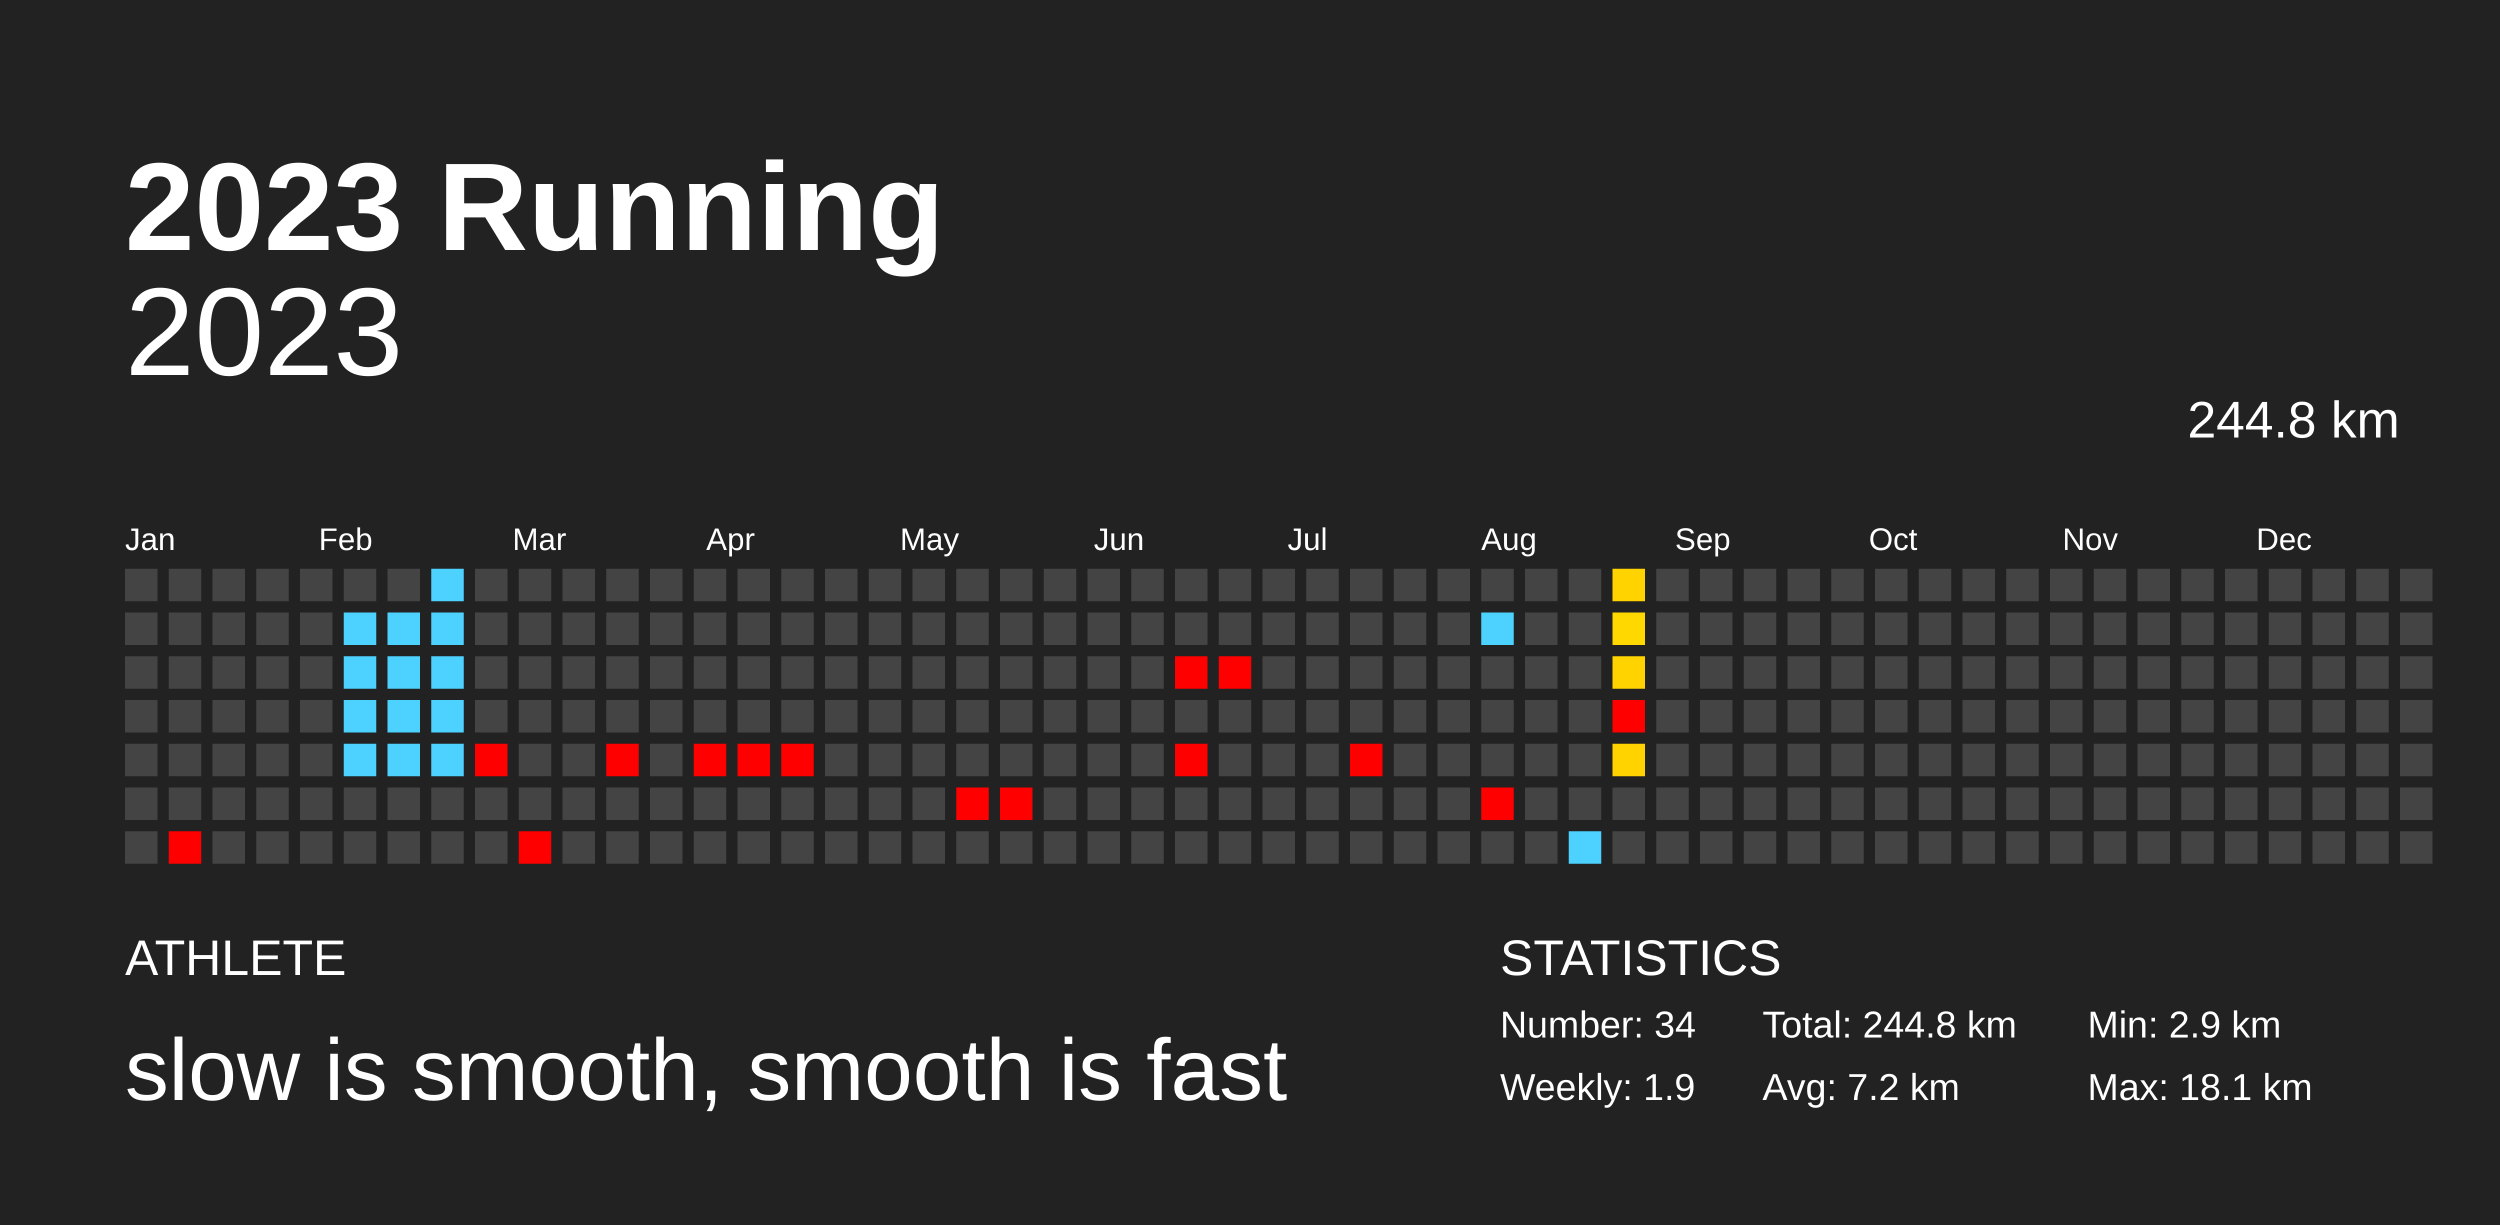
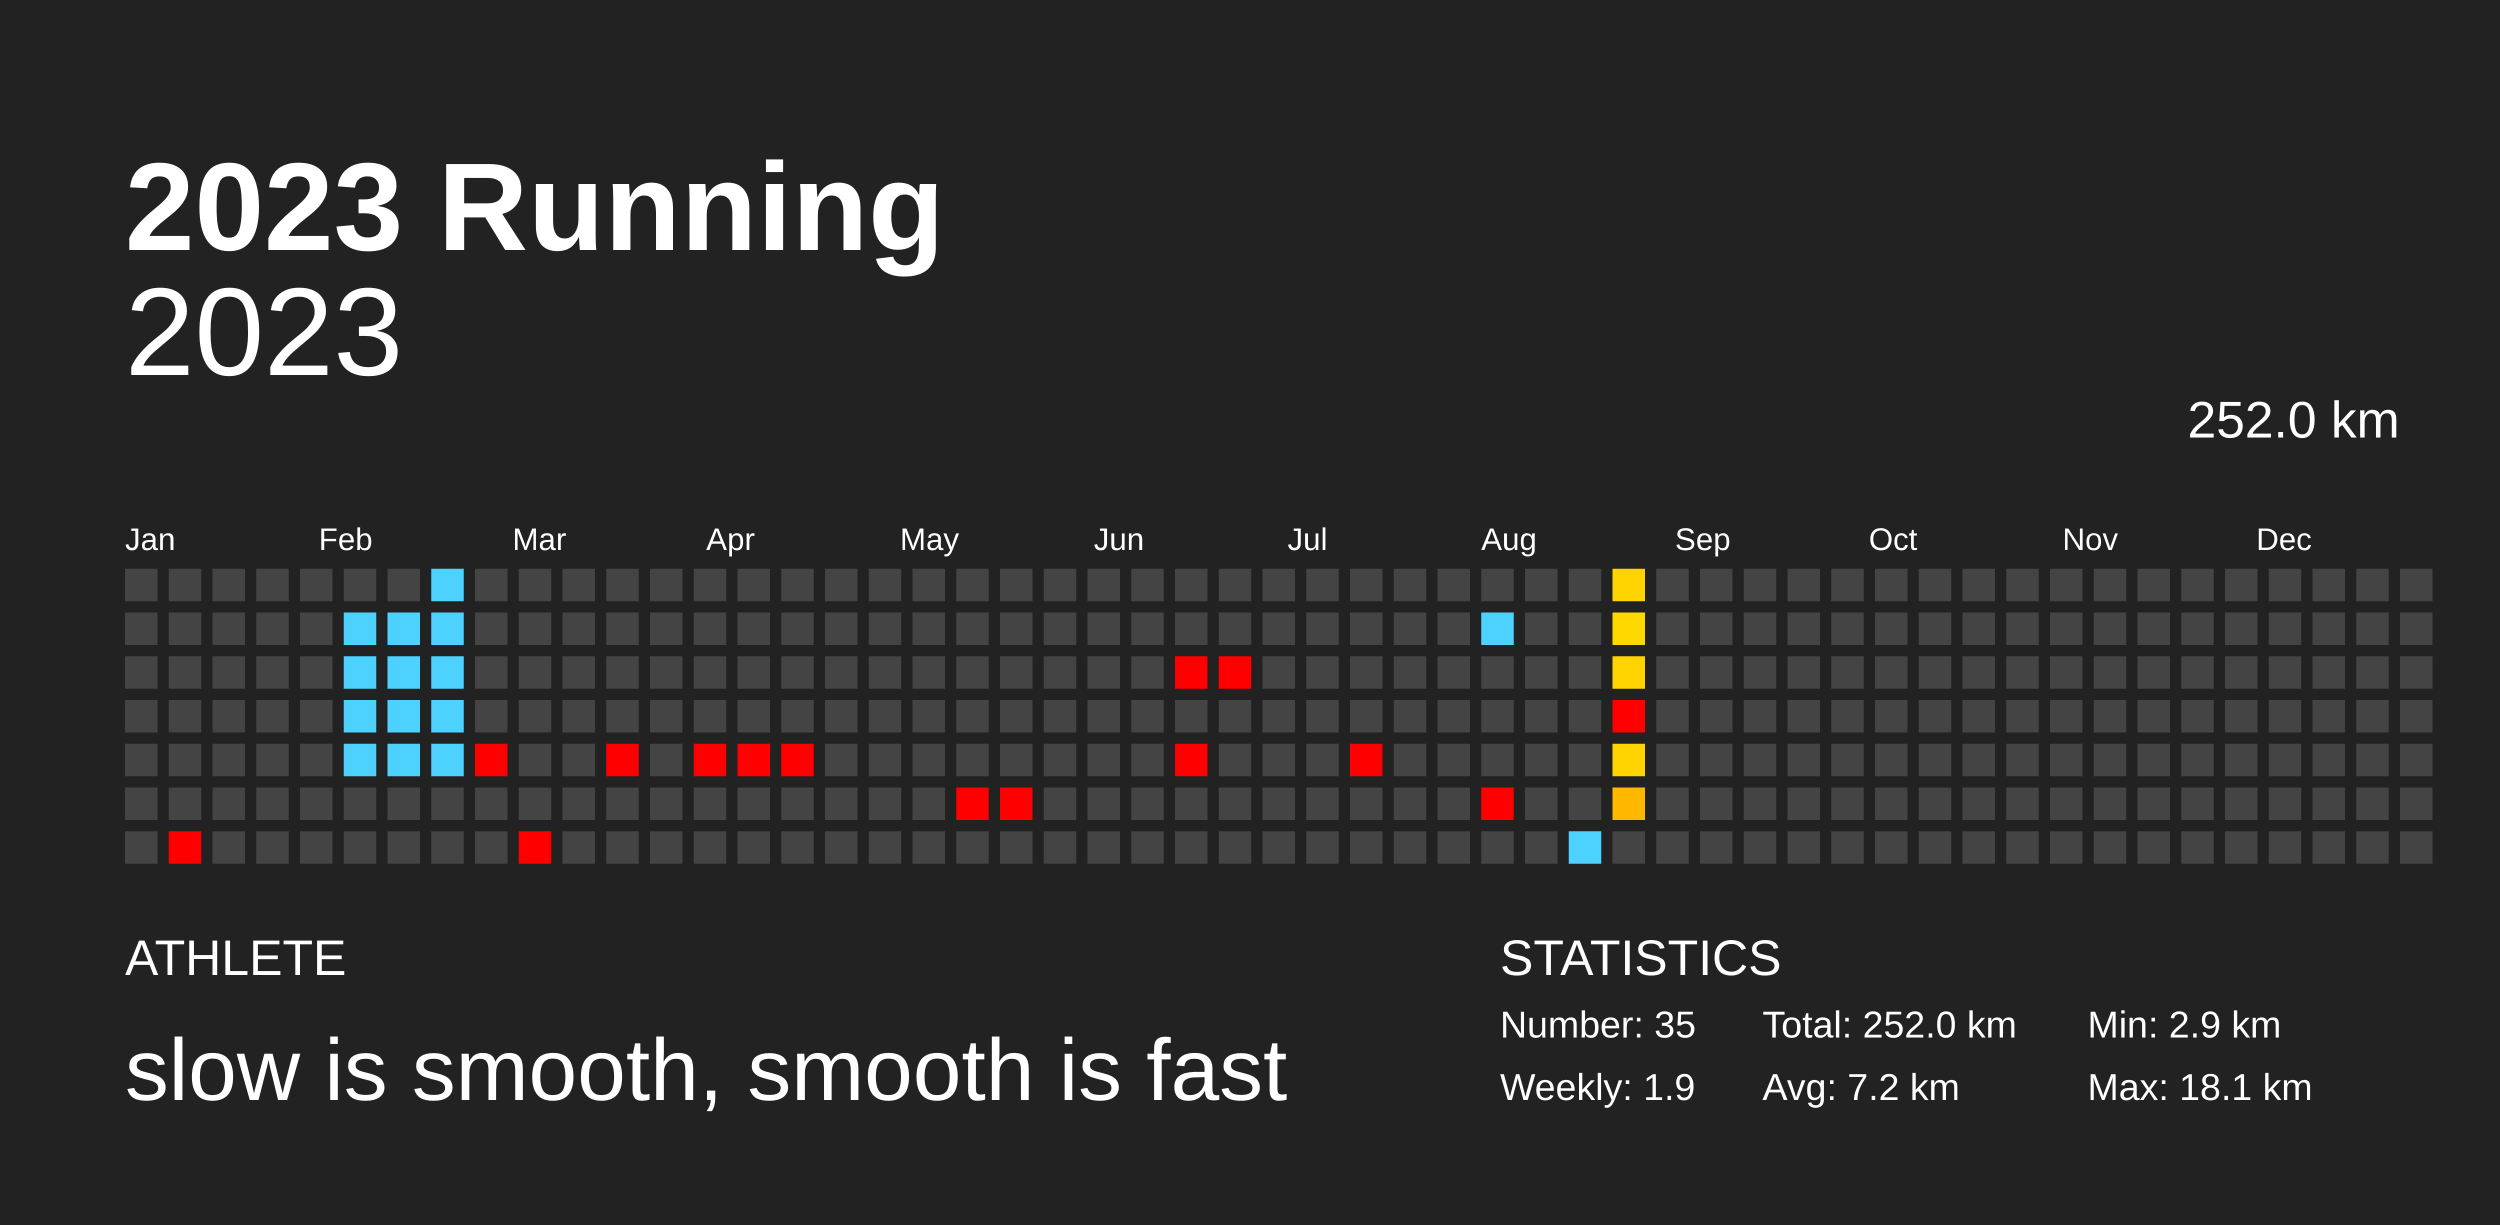
<svg xmlns="http://www.w3.org/2000/svg" baseProfile="full" height="98mm" version="1.1" viewBox="0,0,200,98" width="200mm">
  <defs />
  <rect fill="#222222" height="98" width="200" x="0" y="0" />
  <text fill="#FFFFFF" style="font-size:10px; font-family:Arial; font-weight:bold;" x="10" y="20">2023 Running</text>
  <text fill="#FFFFFF" style="font-size:4px; font-family:Arial" x="10" y="78">ATHLETE</text>
  <text fill="#FFFFFF" style="font-size:7px; font-family:Arial" x="10" y="88">slow is smooth, smooth is fast</text>
  <text fill="#FFFFFF" style="font-size:4px; font-family:Arial" x="120" y="78">STATISTICS</text>
-   <text fill="#FFFFFF" style="font-size:3px; font-family:Arial" x="120" y="83">Number: 34</text>
+   <text fill="#FFFFFF" style="font-size:3px; font-family:Arial" x="120" y="83">Number: 35</text>
  <text fill="#FFFFFF" style="font-size:3px; font-family:Arial" x="120" y="88">Weekly: 1.9</text>
-   <text fill="#FFFFFF" style="font-size:3px; font-family:Arial" x="141" y="83">Total: 244.8 km</text>
+   <text fill="#FFFFFF" style="font-size:3px; font-family:Arial" x="141" y="83">Total: 252.0 km</text>
  <text fill="#FFFFFF" style="font-size:3px; font-family:Arial" x="141" y="88">Avg: 7.2 km</text>
  <text fill="#FFFFFF" style="font-size:3px; font-family:Arial" x="167" y="83">Min: 2.9 km</text>
  <text fill="#FFFFFF" style="font-size:3px; font-family:Arial" x="167" y="88">Max: 18.1 km</text>
  <text alignment-baseline="hanging" fill="#FFFFFF" style="font-size:10.0px; font-family:Arial;" x="10" y="30">2023</text>
-   <text alignment-baseline="hanging" fill="#FFFFFF" style="font-size:4.125px; font-family:Arial;" x="175" y="35">244.8 km</text>
+   <text alignment-baseline="hanging" fill="#FFFFFF" style="font-size:4.125px; font-family:Arial;" x="175" y="35">252.0 km</text>
  <text fill="#FFFFFF" style="font-size:2.5px; font-family:Arial" x="10.0" y="44">Jan</text>
  <text fill="#FFFFFF" style="font-size:2.5px; font-family:Arial" x="25.5" y="44">Feb</text>
  <text fill="#FFFFFF" style="font-size:2.5px; font-family:Arial" x="41.0" y="44">Mar</text>
  <text fill="#FFFFFF" style="font-size:2.5px; font-family:Arial" x="56.5" y="44">Apr</text>
  <text fill="#FFFFFF" style="font-size:2.5px; font-family:Arial" x="72.0" y="44">May</text>
  <text fill="#FFFFFF" style="font-size:2.5px; font-family:Arial" x="87.5" y="44">Jun</text>
  <text fill="#FFFFFF" style="font-size:2.5px; font-family:Arial" x="103.0" y="44">Jul</text>
  <text fill="#FFFFFF" style="font-size:2.5px; font-family:Arial" x="118.5" y="44">Aug</text>
  <text fill="#FFFFFF" style="font-size:2.5px; font-family:Arial" x="134.0" y="44">Sep</text>
  <text fill="#FFFFFF" style="font-size:2.5px; font-family:Arial" x="149.5" y="44">Oct</text>
  <text fill="#FFFFFF" style="font-size:2.5px; font-family:Arial" x="165.0" y="44">Nov</text>
  <text fill="#FFFFFF" style="font-size:2.5px; font-family:Arial" x="180.5" y="44">Dec</text>
  <rect fill="#444444" height="2.6" width="2.6" x="10.0" y="45.5" />
  <rect fill="#444444" height="2.6" width="2.6" x="10.0" y="49.0" />
  <rect fill="#444444" height="2.6" width="2.6" x="10.0" y="52.5" />
  <rect fill="#444444" height="2.6" width="2.6" x="10.0" y="56.0" />
  <rect fill="#444444" height="2.6" width="2.6" x="10.0" y="59.5" />
  <rect fill="#444444" height="2.6" width="2.6" x="10.0" y="63.0" />
  <rect fill="#444444" height="2.6" width="2.6" x="10.0" y="66.5" />
  <rect fill="#444444" height="2.6" width="2.6" x="13.5" y="45.5" />
  <rect fill="#444444" height="2.6" width="2.6" x="13.5" y="49.0" />
  <rect fill="#444444" height="2.6" width="2.6" x="13.5" y="52.5" />
  <rect fill="#444444" height="2.6" width="2.6" x="13.5" y="56.0" />
  <rect fill="#444444" height="2.6" width="2.6" x="13.5" y="59.5" />
  <rect fill="#444444" height="2.6" width="2.6" x="13.5" y="63.0" />
  <rect fill="red" height="2.6" width="2.6" x="13.5" y="66.5" />
  <rect fill="#444444" height="2.6" width="2.6" x="17.0" y="45.5" />
  <rect fill="#444444" height="2.6" width="2.6" x="17.0" y="49.0" />
  <rect fill="#444444" height="2.6" width="2.6" x="17.0" y="52.5" />
  <rect fill="#444444" height="2.6" width="2.6" x="17.0" y="56.0" />
  <rect fill="#444444" height="2.6" width="2.6" x="17.0" y="59.5" />
  <rect fill="#444444" height="2.6" width="2.6" x="17.0" y="63.0" />
  <rect fill="#444444" height="2.6" width="2.6" x="17.0" y="66.5" />
  <rect fill="#444444" height="2.6" width="2.6" x="20.5" y="45.5" />
  <rect fill="#444444" height="2.6" width="2.6" x="20.5" y="49.0" />
  <rect fill="#444444" height="2.6" width="2.6" x="20.5" y="52.5" />
  <rect fill="#444444" height="2.6" width="2.6" x="20.5" y="56.0" />
  <rect fill="#444444" height="2.6" width="2.6" x="20.5" y="59.5" />
  <rect fill="#444444" height="2.6" width="2.6" x="20.5" y="63.0" />
  <rect fill="#444444" height="2.6" width="2.6" x="20.5" y="66.5" />
  <rect fill="#444444" height="2.6" width="2.6" x="24.0" y="45.5" />
  <rect fill="#444444" height="2.6" width="2.6" x="24.0" y="49.0" />
  <rect fill="#444444" height="2.6" width="2.6" x="24.0" y="52.5" />
  <rect fill="#444444" height="2.6" width="2.6" x="24.0" y="56.0" />
  <rect fill="#444444" height="2.6" width="2.6" x="24.0" y="59.5" />
  <rect fill="#444444" height="2.6" width="2.6" x="24.0" y="63.0" />
  <rect fill="#444444" height="2.6" width="2.6" x="24.0" y="66.5" />
  <rect fill="#444444" height="2.6" width="2.6" x="27.5" y="45.5" />
  <rect fill="#4dd2ff" height="2.6" width="2.6" x="27.5" y="49.0" />
  <rect fill="#4dd2ff" height="2.6" width="2.6" x="27.5" y="52.5" />
  <rect fill="#4dd2ff" height="2.6" width="2.6" x="27.5" y="56.0" />
  <rect fill="#4dd2ff" height="2.6" width="2.6" x="27.5" y="59.5" />
  <rect fill="#444444" height="2.6" width="2.6" x="27.5" y="63.0" />
  <rect fill="#444444" height="2.6" width="2.6" x="27.5" y="66.5" />
  <rect fill="#444444" height="2.6" width="2.6" x="31.0" y="45.5" />
  <rect fill="#4dd2ff" height="2.6" width="2.6" x="31.0" y="49.0" />
  <rect fill="#4dd2ff" height="2.6" width="2.6" x="31.0" y="52.5" />
  <rect fill="#4dd2ff" height="2.6" width="2.6" x="31.0" y="56.0" />
  <rect fill="#4dd2ff" height="2.6" width="2.6" x="31.0" y="59.5" />
  <rect fill="#444444" height="2.6" width="2.6" x="31.0" y="63.0" />
  <rect fill="#444444" height="2.6" width="2.6" x="31.0" y="66.5" />
  <rect fill="#4dd2ff" height="2.6" width="2.6" x="34.5" y="45.5" />
  <rect fill="#4dd2ff" height="2.6" width="2.6" x="34.5" y="49.0" />
  <rect fill="#4dd2ff" height="2.6" width="2.6" x="34.5" y="52.5" />
  <rect fill="#4dd2ff" height="2.6" width="2.6" x="34.5" y="56.0" />
  <rect fill="#4dd2ff" height="2.6" width="2.6" x="34.5" y="59.5" />
  <rect fill="#444444" height="2.6" width="2.6" x="34.5" y="63.0" />
  <rect fill="#444444" height="2.6" width="2.6" x="34.5" y="66.5" />
  <rect fill="#444444" height="2.6" width="2.6" x="38.0" y="45.5" />
  <rect fill="#444444" height="2.6" width="2.6" x="38.0" y="49.0" />
  <rect fill="#444444" height="2.6" width="2.6" x="38.0" y="52.5" />
  <rect fill="#444444" height="2.6" width="2.6" x="38.0" y="56.0" />
  <rect fill="red" height="2.6" width="2.6" x="38.0" y="59.5" />
  <rect fill="#444444" height="2.6" width="2.6" x="38.0" y="63.0" />
  <rect fill="#444444" height="2.6" width="2.6" x="38.0" y="66.5" />
  <rect fill="#444444" height="2.6" width="2.6" x="41.5" y="45.5" />
  <rect fill="#444444" height="2.6" width="2.6" x="41.5" y="49.0" />
  <rect fill="#444444" height="2.6" width="2.6" x="41.5" y="52.5" />
  <rect fill="#444444" height="2.6" width="2.6" x="41.5" y="56.0" />
  <rect fill="#444444" height="2.6" width="2.6" x="41.5" y="59.5" />
  <rect fill="#444444" height="2.6" width="2.6" x="41.5" y="63.0" />
  <rect fill="red" height="2.6" width="2.6" x="41.5" y="66.5" />
  <rect fill="#444444" height="2.6" width="2.6" x="45.0" y="45.5" />
  <rect fill="#444444" height="2.6" width="2.6" x="45.0" y="49.0" />
  <rect fill="#444444" height="2.6" width="2.6" x="45.0" y="52.5" />
  <rect fill="#444444" height="2.6" width="2.6" x="45.0" y="56.0" />
  <rect fill="#444444" height="2.6" width="2.6" x="45.0" y="59.5" />
  <rect fill="#444444" height="2.6" width="2.6" x="45.0" y="63.0" />
  <rect fill="#444444" height="2.6" width="2.6" x="45.0" y="66.5" />
  <rect fill="#444444" height="2.6" width="2.6" x="48.5" y="45.5" />
  <rect fill="#444444" height="2.6" width="2.6" x="48.5" y="49.0" />
  <rect fill="#444444" height="2.6" width="2.6" x="48.5" y="52.5" />
  <rect fill="#444444" height="2.6" width="2.6" x="48.5" y="56.0" />
  <rect fill="red" height="2.6" width="2.6" x="48.5" y="59.5" />
  <rect fill="#444444" height="2.6" width="2.6" x="48.5" y="63.0" />
  <rect fill="#444444" height="2.6" width="2.6" x="48.5" y="66.5" />
  <rect fill="#444444" height="2.6" width="2.6" x="52.0" y="45.5" />
  <rect fill="#444444" height="2.6" width="2.6" x="52.0" y="49.0" />
  <rect fill="#444444" height="2.6" width="2.6" x="52.0" y="52.5" />
  <rect fill="#444444" height="2.6" width="2.6" x="52.0" y="56.0" />
  <rect fill="#444444" height="2.6" width="2.6" x="52.0" y="59.5" />
  <rect fill="#444444" height="2.6" width="2.6" x="52.0" y="63.0" />
  <rect fill="#444444" height="2.6" width="2.6" x="52.0" y="66.5" />
  <rect fill="#444444" height="2.6" width="2.6" x="55.5" y="45.5" />
  <rect fill="#444444" height="2.6" width="2.6" x="55.5" y="49.0" />
  <rect fill="#444444" height="2.6" width="2.6" x="55.5" y="52.5" />
  <rect fill="#444444" height="2.6" width="2.6" x="55.5" y="56.0" />
  <rect fill="red" height="2.6" width="2.6" x="55.5" y="59.5" />
  <rect fill="#444444" height="2.6" width="2.6" x="55.5" y="63.0" />
  <rect fill="#444444" height="2.6" width="2.6" x="55.5" y="66.5" />
  <rect fill="#444444" height="2.6" width="2.6" x="59.0" y="45.5" />
  <rect fill="#444444" height="2.6" width="2.6" x="59.0" y="49.0" />
  <rect fill="#444444" height="2.6" width="2.6" x="59.0" y="52.5" />
  <rect fill="#444444" height="2.6" width="2.6" x="59.0" y="56.0" />
  <rect fill="red" height="2.6" width="2.6" x="59.0" y="59.5" />
  <rect fill="#444444" height="2.6" width="2.6" x="59.0" y="63.0" />
  <rect fill="#444444" height="2.6" width="2.6" x="59.0" y="66.5" />
  <rect fill="#444444" height="2.6" width="2.6" x="62.5" y="45.5" />
  <rect fill="#444444" height="2.6" width="2.6" x="62.5" y="49.0" />
  <rect fill="#444444" height="2.6" width="2.6" x="62.5" y="52.5" />
  <rect fill="#444444" height="2.6" width="2.6" x="62.5" y="56.0" />
  <rect fill="red" height="2.6" width="2.6" x="62.5" y="59.5" />
  <rect fill="#444444" height="2.6" width="2.6" x="62.5" y="63.0" />
  <rect fill="#444444" height="2.6" width="2.6" x="62.5" y="66.5" />
  <rect fill="#444444" height="2.6" width="2.6" x="66.0" y="45.5" />
  <rect fill="#444444" height="2.6" width="2.6" x="66.0" y="49.0" />
  <rect fill="#444444" height="2.6" width="2.6" x="66.0" y="52.5" />
  <rect fill="#444444" height="2.6" width="2.6" x="66.0" y="56.0" />
  <rect fill="#444444" height="2.6" width="2.6" x="66.0" y="59.5" />
  <rect fill="#444444" height="2.6" width="2.6" x="66.0" y="63.0" />
  <rect fill="#444444" height="2.6" width="2.6" x="66.0" y="66.5" />
  <rect fill="#444444" height="2.6" width="2.6" x="69.5" y="45.5" />
  <rect fill="#444444" height="2.6" width="2.6" x="69.5" y="49.0" />
  <rect fill="#444444" height="2.6" width="2.6" x="69.5" y="52.5" />
  <rect fill="#444444" height="2.6" width="2.6" x="69.5" y="56.0" />
  <rect fill="#444444" height="2.6" width="2.6" x="69.5" y="59.5" />
  <rect fill="#444444" height="2.6" width="2.6" x="69.5" y="63.0" />
  <rect fill="#444444" height="2.6" width="2.6" x="69.5" y="66.5" />
  <rect fill="#444444" height="2.6" width="2.6" x="73.0" y="45.5" />
  <rect fill="#444444" height="2.6" width="2.6" x="73.0" y="49.0" />
  <rect fill="#444444" height="2.6" width="2.6" x="73.0" y="52.5" />
  <rect fill="#444444" height="2.6" width="2.6" x="73.0" y="56.0" />
  <rect fill="#444444" height="2.6" width="2.6" x="73.0" y="59.5" />
  <rect fill="#444444" height="2.6" width="2.6" x="73.0" y="63.0" />
  <rect fill="#444444" height="2.6" width="2.6" x="73.0" y="66.5" />
  <rect fill="#444444" height="2.6" width="2.6" x="76.5" y="45.5" />
  <rect fill="#444444" height="2.6" width="2.6" x="76.5" y="49.0" />
  <rect fill="#444444" height="2.6" width="2.6" x="76.5" y="52.5" />
  <rect fill="#444444" height="2.6" width="2.6" x="76.5" y="56.0" />
  <rect fill="#444444" height="2.6" width="2.6" x="76.5" y="59.5" />
  <rect fill="red" height="2.6" width="2.6" x="76.5" y="63.0" />
  <rect fill="#444444" height="2.6" width="2.6" x="76.5" y="66.5" />
  <rect fill="#444444" height="2.6" width="2.6" x="80.0" y="45.5" />
  <rect fill="#444444" height="2.6" width="2.6" x="80.0" y="49.0" />
  <rect fill="#444444" height="2.6" width="2.6" x="80.0" y="52.5" />
  <rect fill="#444444" height="2.6" width="2.6" x="80.0" y="56.0" />
  <rect fill="#444444" height="2.6" width="2.6" x="80.0" y="59.5" />
  <rect fill="red" height="2.6" width="2.6" x="80.0" y="63.0" />
  <rect fill="#444444" height="2.6" width="2.6" x="80.0" y="66.5" />
  <rect fill="#444444" height="2.6" width="2.6" x="83.5" y="45.5" />
  <rect fill="#444444" height="2.6" width="2.6" x="83.5" y="49.0" />
  <rect fill="#444444" height="2.6" width="2.6" x="83.5" y="52.5" />
  <rect fill="#444444" height="2.6" width="2.6" x="83.5" y="56.0" />
  <rect fill="#444444" height="2.6" width="2.6" x="83.5" y="59.5" />
  <rect fill="#444444" height="2.6" width="2.6" x="83.5" y="63.0" />
  <rect fill="#444444" height="2.6" width="2.6" x="83.5" y="66.5" />
  <rect fill="#444444" height="2.6" width="2.6" x="87.0" y="45.5" />
  <rect fill="#444444" height="2.6" width="2.6" x="87.0" y="49.0" />
  <rect fill="#444444" height="2.6" width="2.6" x="87.0" y="52.5" />
  <rect fill="#444444" height="2.6" width="2.6" x="87.0" y="56.0" />
  <rect fill="#444444" height="2.6" width="2.6" x="87.0" y="59.5" />
  <rect fill="#444444" height="2.6" width="2.6" x="87.0" y="63.0" />
  <rect fill="#444444" height="2.6" width="2.6" x="87.0" y="66.5" />
  <rect fill="#444444" height="2.6" width="2.6" x="90.5" y="45.5" />
  <rect fill="#444444" height="2.6" width="2.6" x="90.5" y="49.0" />
  <rect fill="#444444" height="2.6" width="2.6" x="90.5" y="52.5" />
  <rect fill="#444444" height="2.6" width="2.6" x="90.5" y="56.0" />
  <rect fill="#444444" height="2.6" width="2.6" x="90.5" y="59.5" />
  <rect fill="#444444" height="2.6" width="2.6" x="90.5" y="63.0" />
  <rect fill="#444444" height="2.6" width="2.6" x="90.5" y="66.5" />
  <rect fill="#444444" height="2.6" width="2.6" x="94.0" y="45.5" />
  <rect fill="#444444" height="2.6" width="2.6" x="94.0" y="49.0" />
  <rect fill="red" height="2.6" width="2.6" x="94.0" y="52.5" />
  <rect fill="#444444" height="2.6" width="2.6" x="94.0" y="56.0" />
  <rect fill="red" height="2.6" width="2.6" x="94.0" y="59.5" />
  <rect fill="#444444" height="2.6" width="2.6" x="94.0" y="63.0" />
  <rect fill="#444444" height="2.6" width="2.6" x="94.0" y="66.5" />
  <rect fill="#444444" height="2.6" width="2.6" x="97.5" y="45.5" />
  <rect fill="#444444" height="2.6" width="2.6" x="97.5" y="49.0" />
  <rect fill="red" height="2.6" width="2.6" x="97.5" y="52.5" />
  <rect fill="#444444" height="2.6" width="2.6" x="97.5" y="56.0" />
  <rect fill="#444444" height="2.6" width="2.6" x="97.5" y="59.5" />
  <rect fill="#444444" height="2.6" width="2.6" x="97.5" y="63.0" />
  <rect fill="#444444" height="2.6" width="2.6" x="97.5" y="66.5" />
  <rect fill="#444444" height="2.6" width="2.6" x="101.0" y="45.5" />
  <rect fill="#444444" height="2.6" width="2.6" x="101.0" y="49.0" />
  <rect fill="#444444" height="2.6" width="2.6" x="101.0" y="52.5" />
  <rect fill="#444444" height="2.6" width="2.6" x="101.0" y="56.0" />
  <rect fill="#444444" height="2.6" width="2.6" x="101.0" y="59.5" />
  <rect fill="#444444" height="2.6" width="2.6" x="101.0" y="63.0" />
  <rect fill="#444444" height="2.6" width="2.6" x="101.0" y="66.5" />
  <rect fill="#444444" height="2.6" width="2.6" x="104.5" y="45.5" />
  <rect fill="#444444" height="2.6" width="2.6" x="104.5" y="49.0" />
  <rect fill="#444444" height="2.6" width="2.6" x="104.5" y="52.5" />
  <rect fill="#444444" height="2.6" width="2.6" x="104.5" y="56.0" />
  <rect fill="#444444" height="2.6" width="2.6" x="104.5" y="59.5" />
  <rect fill="#444444" height="2.6" width="2.6" x="104.5" y="63.0" />
  <rect fill="#444444" height="2.6" width="2.6" x="104.5" y="66.5" />
  <rect fill="#444444" height="2.6" width="2.6" x="108.0" y="45.5" />
  <rect fill="#444444" height="2.6" width="2.6" x="108.0" y="49.0" />
  <rect fill="#444444" height="2.6" width="2.6" x="108.0" y="52.5" />
  <rect fill="#444444" height="2.6" width="2.6" x="108.0" y="56.0" />
  <rect fill="red" height="2.6" width="2.6" x="108.0" y="59.5" />
  <rect fill="#444444" height="2.6" width="2.6" x="108.0" y="63.0" />
  <rect fill="#444444" height="2.6" width="2.6" x="108.0" y="66.5" />
  <rect fill="#444444" height="2.6" width="2.6" x="111.5" y="45.5" />
  <rect fill="#444444" height="2.6" width="2.6" x="111.5" y="49.0" />
  <rect fill="#444444" height="2.6" width="2.6" x="111.5" y="52.5" />
  <rect fill="#444444" height="2.6" width="2.6" x="111.5" y="56.0" />
  <rect fill="#444444" height="2.6" width="2.6" x="111.5" y="59.5" />
  <rect fill="#444444" height="2.6" width="2.6" x="111.5" y="63.0" />
  <rect fill="#444444" height="2.6" width="2.6" x="111.5" y="66.5" />
  <rect fill="#444444" height="2.6" width="2.6" x="115.0" y="45.5" />
  <rect fill="#444444" height="2.6" width="2.6" x="115.0" y="49.0" />
  <rect fill="#444444" height="2.6" width="2.6" x="115.0" y="52.5" />
  <rect fill="#444444" height="2.6" width="2.6" x="115.0" y="56.0" />
  <rect fill="#444444" height="2.6" width="2.6" x="115.0" y="59.5" />
  <rect fill="#444444" height="2.6" width="2.6" x="115.0" y="63.0" />
  <rect fill="#444444" height="2.6" width="2.6" x="115.0" y="66.5" />
  <rect fill="#444444" height="2.6" width="2.6" x="118.5" y="45.5" />
  <rect fill="#4dd2ff" height="2.6" width="2.6" x="118.5" y="49.0" />
  <rect fill="#444444" height="2.6" width="2.6" x="118.5" y="52.5" />
  <rect fill="#444444" height="2.6" width="2.6" x="118.5" y="56.0" />
  <rect fill="#444444" height="2.6" width="2.6" x="118.5" y="59.5" />
  <rect fill="red" height="2.6" width="2.6" x="118.5" y="63.0" />
  <rect fill="#444444" height="2.6" width="2.6" x="118.5" y="66.5" />
  <rect fill="#444444" height="2.6" width="2.6" x="122.0" y="45.5" />
  <rect fill="#444444" height="2.6" width="2.6" x="122.0" y="49.0" />
  <rect fill="#444444" height="2.6" width="2.6" x="122.0" y="52.5" />
  <rect fill="#444444" height="2.6" width="2.6" x="122.0" y="56.0" />
  <rect fill="#444444" height="2.6" width="2.6" x="122.0" y="59.5" />
  <rect fill="#444444" height="2.6" width="2.6" x="122.0" y="63.0" />
  <rect fill="#444444" height="2.6" width="2.6" x="122.0" y="66.5" />
  <rect fill="#444444" height="2.6" width="2.6" x="125.5" y="45.5" />
  <rect fill="#444444" height="2.6" width="2.6" x="125.5" y="49.0" />
  <rect fill="#444444" height="2.6" width="2.6" x="125.5" y="52.5" />
  <rect fill="#444444" height="2.6" width="2.6" x="125.5" y="56.0" />
  <rect fill="#444444" height="2.6" width="2.6" x="125.5" y="59.5" />
  <rect fill="#444444" height="2.6" width="2.6" x="125.5" y="63.0" />
  <rect fill="#4dd2ff" height="2.6" width="2.6" x="125.5" y="66.5" />
  <rect fill="#ffd300" height="2.6" width="2.6" x="129.0" y="45.5" />
  <rect fill="#ffd800" height="2.6" width="2.6" x="129.0" y="49.0" />
  <rect fill="#ffd300" height="2.6" width="2.6" x="129.0" y="52.5" />
  <rect fill="red" height="2.6" width="2.6" x="129.0" y="56.0" />
  <rect fill="#ffd300" height="2.6" width="2.6" x="129.0" y="59.5" />
-   <rect fill="#444444" height="2.6" width="2.6" x="129.0" y="63.0" />
+   <rect fill="#ffb700" height="2.6" width="2.6" x="129.0" y="63.0" />
  <rect fill="#444444" height="2.6" width="2.6" x="129.0" y="66.5" />
  <rect fill="#444444" height="2.6" width="2.6" x="132.5" y="45.5" />
  <rect fill="#444444" height="2.6" width="2.6" x="132.5" y="49.0" />
  <rect fill="#444444" height="2.6" width="2.6" x="132.5" y="52.5" />
  <rect fill="#444444" height="2.6" width="2.6" x="132.5" y="56.0" />
  <rect fill="#444444" height="2.6" width="2.6" x="132.5" y="59.5" />
  <rect fill="#444444" height="2.6" width="2.6" x="132.5" y="63.0" />
  <rect fill="#444444" height="2.6" width="2.6" x="132.5" y="66.5" />
  <rect fill="#444444" height="2.6" width="2.6" x="136.0" y="45.5" />
  <rect fill="#444444" height="2.6" width="2.6" x="136.0" y="49.0" />
  <rect fill="#444444" height="2.6" width="2.6" x="136.0" y="52.5" />
  <rect fill="#444444" height="2.6" width="2.6" x="136.0" y="56.0" />
  <rect fill="#444444" height="2.6" width="2.6" x="136.0" y="59.5" />
  <rect fill="#444444" height="2.6" width="2.6" x="136.0" y="63.0" />
  <rect fill="#444444" height="2.6" width="2.6" x="136.0" y="66.5" />
  <rect fill="#444444" height="2.6" width="2.6" x="139.5" y="45.5" />
  <rect fill="#444444" height="2.6" width="2.6" x="139.5" y="49.0" />
  <rect fill="#444444" height="2.6" width="2.6" x="139.5" y="52.5" />
  <rect fill="#444444" height="2.6" width="2.6" x="139.5" y="56.0" />
  <rect fill="#444444" height="2.6" width="2.6" x="139.5" y="59.5" />
  <rect fill="#444444" height="2.6" width="2.6" x="139.5" y="63.0" />
  <rect fill="#444444" height="2.6" width="2.6" x="139.5" y="66.5" />
  <rect fill="#444444" height="2.6" width="2.6" x="143.0" y="45.5" />
  <rect fill="#444444" height="2.6" width="2.6" x="143.0" y="49.0" />
  <rect fill="#444444" height="2.6" width="2.6" x="143.0" y="52.5" />
  <rect fill="#444444" height="2.6" width="2.6" x="143.0" y="56.0" />
  <rect fill="#444444" height="2.6" width="2.6" x="143.0" y="59.5" />
  <rect fill="#444444" height="2.6" width="2.6" x="143.0" y="63.0" />
  <rect fill="#444444" height="2.6" width="2.6" x="143.0" y="66.5" />
  <rect fill="#444444" height="2.6" width="2.6" x="146.5" y="45.5" />
  <rect fill="#444444" height="2.6" width="2.6" x="146.5" y="49.0" />
  <rect fill="#444444" height="2.6" width="2.6" x="146.5" y="52.5" />
  <rect fill="#444444" height="2.6" width="2.6" x="146.5" y="56.0" />
  <rect fill="#444444" height="2.6" width="2.6" x="146.5" y="59.5" />
  <rect fill="#444444" height="2.6" width="2.6" x="146.5" y="63.0" />
  <rect fill="#444444" height="2.6" width="2.6" x="146.5" y="66.5" />
  <rect fill="#444444" height="2.6" width="2.6" x="150.0" y="45.5" />
  <rect fill="#444444" height="2.6" width="2.6" x="150.0" y="49.0" />
  <rect fill="#444444" height="2.6" width="2.6" x="150.0" y="52.5" />
  <rect fill="#444444" height="2.6" width="2.6" x="150.0" y="56.0" />
  <rect fill="#444444" height="2.6" width="2.6" x="150.0" y="59.5" />
  <rect fill="#444444" height="2.6" width="2.6" x="150.0" y="63.0" />
  <rect fill="#444444" height="2.6" width="2.6" x="150.0" y="66.5" />
  <rect fill="#444444" height="2.6" width="2.6" x="153.5" y="45.5" />
  <rect fill="#444444" height="2.6" width="2.6" x="153.5" y="49.0" />
  <rect fill="#444444" height="2.6" width="2.6" x="153.5" y="52.5" />
  <rect fill="#444444" height="2.6" width="2.6" x="153.5" y="56.0" />
  <rect fill="#444444" height="2.6" width="2.6" x="153.5" y="59.5" />
  <rect fill="#444444" height="2.6" width="2.6" x="153.5" y="63.0" />
  <rect fill="#444444" height="2.6" width="2.6" x="153.5" y="66.5" />
  <rect fill="#444444" height="2.6" width="2.6" x="157.0" y="45.5" />
  <rect fill="#444444" height="2.6" width="2.6" x="157.0" y="49.0" />
  <rect fill="#444444" height="2.6" width="2.6" x="157.0" y="52.5" />
  <rect fill="#444444" height="2.6" width="2.6" x="157.0" y="56.0" />
  <rect fill="#444444" height="2.6" width="2.6" x="157.0" y="59.5" />
  <rect fill="#444444" height="2.6" width="2.6" x="157.0" y="63.0" />
  <rect fill="#444444" height="2.6" width="2.6" x="157.0" y="66.5" />
  <rect fill="#444444" height="2.6" width="2.6" x="160.5" y="45.5" />
  <rect fill="#444444" height="2.6" width="2.6" x="160.5" y="49.0" />
  <rect fill="#444444" height="2.6" width="2.6" x="160.5" y="52.5" />
  <rect fill="#444444" height="2.6" width="2.6" x="160.5" y="56.0" />
  <rect fill="#444444" height="2.6" width="2.6" x="160.5" y="59.5" />
  <rect fill="#444444" height="2.6" width="2.6" x="160.5" y="63.0" />
  <rect fill="#444444" height="2.6" width="2.6" x="160.5" y="66.5" />
  <rect fill="#444444" height="2.6" width="2.6" x="164.0" y="45.5" />
  <rect fill="#444444" height="2.6" width="2.6" x="164.0" y="49.0" />
  <rect fill="#444444" height="2.6" width="2.6" x="164.0" y="52.5" />
  <rect fill="#444444" height="2.6" width="2.6" x="164.0" y="56.0" />
  <rect fill="#444444" height="2.6" width="2.6" x="164.0" y="59.5" />
  <rect fill="#444444" height="2.6" width="2.6" x="164.0" y="63.0" />
  <rect fill="#444444" height="2.6" width="2.6" x="164.0" y="66.5" />
  <rect fill="#444444" height="2.6" width="2.6" x="167.5" y="45.5" />
  <rect fill="#444444" height="2.6" width="2.6" x="167.5" y="49.0" />
  <rect fill="#444444" height="2.6" width="2.6" x="167.5" y="52.5" />
  <rect fill="#444444" height="2.6" width="2.6" x="167.5" y="56.0" />
  <rect fill="#444444" height="2.6" width="2.6" x="167.5" y="59.5" />
  <rect fill="#444444" height="2.6" width="2.6" x="167.5" y="63.0" />
  <rect fill="#444444" height="2.6" width="2.6" x="167.5" y="66.5" />
  <rect fill="#444444" height="2.6" width="2.6" x="171.0" y="45.5" />
  <rect fill="#444444" height="2.6" width="2.6" x="171.0" y="49.0" />
  <rect fill="#444444" height="2.6" width="2.6" x="171.0" y="52.5" />
  <rect fill="#444444" height="2.6" width="2.6" x="171.0" y="56.0" />
  <rect fill="#444444" height="2.6" width="2.6" x="171.0" y="59.5" />
  <rect fill="#444444" height="2.6" width="2.6" x="171.0" y="63.0" />
  <rect fill="#444444" height="2.6" width="2.6" x="171.0" y="66.5" />
  <rect fill="#444444" height="2.6" width="2.6" x="174.5" y="45.5" />
  <rect fill="#444444" height="2.6" width="2.6" x="174.5" y="49.0" />
  <rect fill="#444444" height="2.6" width="2.6" x="174.5" y="52.5" />
  <rect fill="#444444" height="2.6" width="2.6" x="174.5" y="56.0" />
  <rect fill="#444444" height="2.6" width="2.6" x="174.5" y="59.5" />
  <rect fill="#444444" height="2.6" width="2.6" x="174.5" y="63.0" />
  <rect fill="#444444" height="2.6" width="2.6" x="174.5" y="66.5" />
  <rect fill="#444444" height="2.6" width="2.6" x="178.0" y="45.5" />
  <rect fill="#444444" height="2.6" width="2.6" x="178.0" y="49.0" />
  <rect fill="#444444" height="2.6" width="2.6" x="178.0" y="52.5" />
  <rect fill="#444444" height="2.6" width="2.6" x="178.0" y="56.0" />
  <rect fill="#444444" height="2.6" width="2.6" x="178.0" y="59.5" />
  <rect fill="#444444" height="2.6" width="2.6" x="178.0" y="63.0" />
  <rect fill="#444444" height="2.6" width="2.6" x="178.0" y="66.5" />
  <rect fill="#444444" height="2.6" width="2.6" x="181.5" y="45.5" />
  <rect fill="#444444" height="2.6" width="2.6" x="181.5" y="49.0" />
  <rect fill="#444444" height="2.6" width="2.6" x="181.5" y="52.5" />
  <rect fill="#444444" height="2.6" width="2.6" x="181.5" y="56.0" />
  <rect fill="#444444" height="2.6" width="2.6" x="181.5" y="59.5" />
  <rect fill="#444444" height="2.6" width="2.6" x="181.5" y="63.0" />
  <rect fill="#444444" height="2.6" width="2.6" x="181.5" y="66.5" />
  <rect fill="#444444" height="2.6" width="2.6" x="185.0" y="45.5" />
  <rect fill="#444444" height="2.6" width="2.6" x="185.0" y="49.0" />
  <rect fill="#444444" height="2.6" width="2.6" x="185.0" y="52.5" />
  <rect fill="#444444" height="2.6" width="2.6" x="185.0" y="56.0" />
  <rect fill="#444444" height="2.6" width="2.6" x="185.0" y="59.5" />
  <rect fill="#444444" height="2.6" width="2.6" x="185.0" y="63.0" />
  <rect fill="#444444" height="2.6" width="2.6" x="185.0" y="66.5" />
  <rect fill="#444444" height="2.6" width="2.6" x="188.5" y="45.5" />
  <rect fill="#444444" height="2.6" width="2.6" x="188.5" y="49.0" />
  <rect fill="#444444" height="2.6" width="2.6" x="188.5" y="52.5" />
  <rect fill="#444444" height="2.6" width="2.6" x="188.5" y="56.0" />
  <rect fill="#444444" height="2.6" width="2.6" x="188.5" y="59.5" />
  <rect fill="#444444" height="2.6" width="2.6" x="188.5" y="63.0" />
  <rect fill="#444444" height="2.6" width="2.6" x="188.5" y="66.5" />
  <rect fill="#444444" height="2.6" width="2.6" x="192.0" y="45.5" />
  <rect fill="#444444" height="2.6" width="2.6" x="192.0" y="49.0" />
  <rect fill="#444444" height="2.6" width="2.6" x="192.0" y="52.5" />
  <rect fill="#444444" height="2.6" width="2.6" x="192.0" y="56.0" />
  <rect fill="#444444" height="2.6" width="2.6" x="192.0" y="59.5" />
  <rect fill="#444444" height="2.6" width="2.6" x="192.0" y="63.0" />
  <rect fill="#444444" height="2.6" width="2.6" x="192.0" y="66.5" />
</svg>
